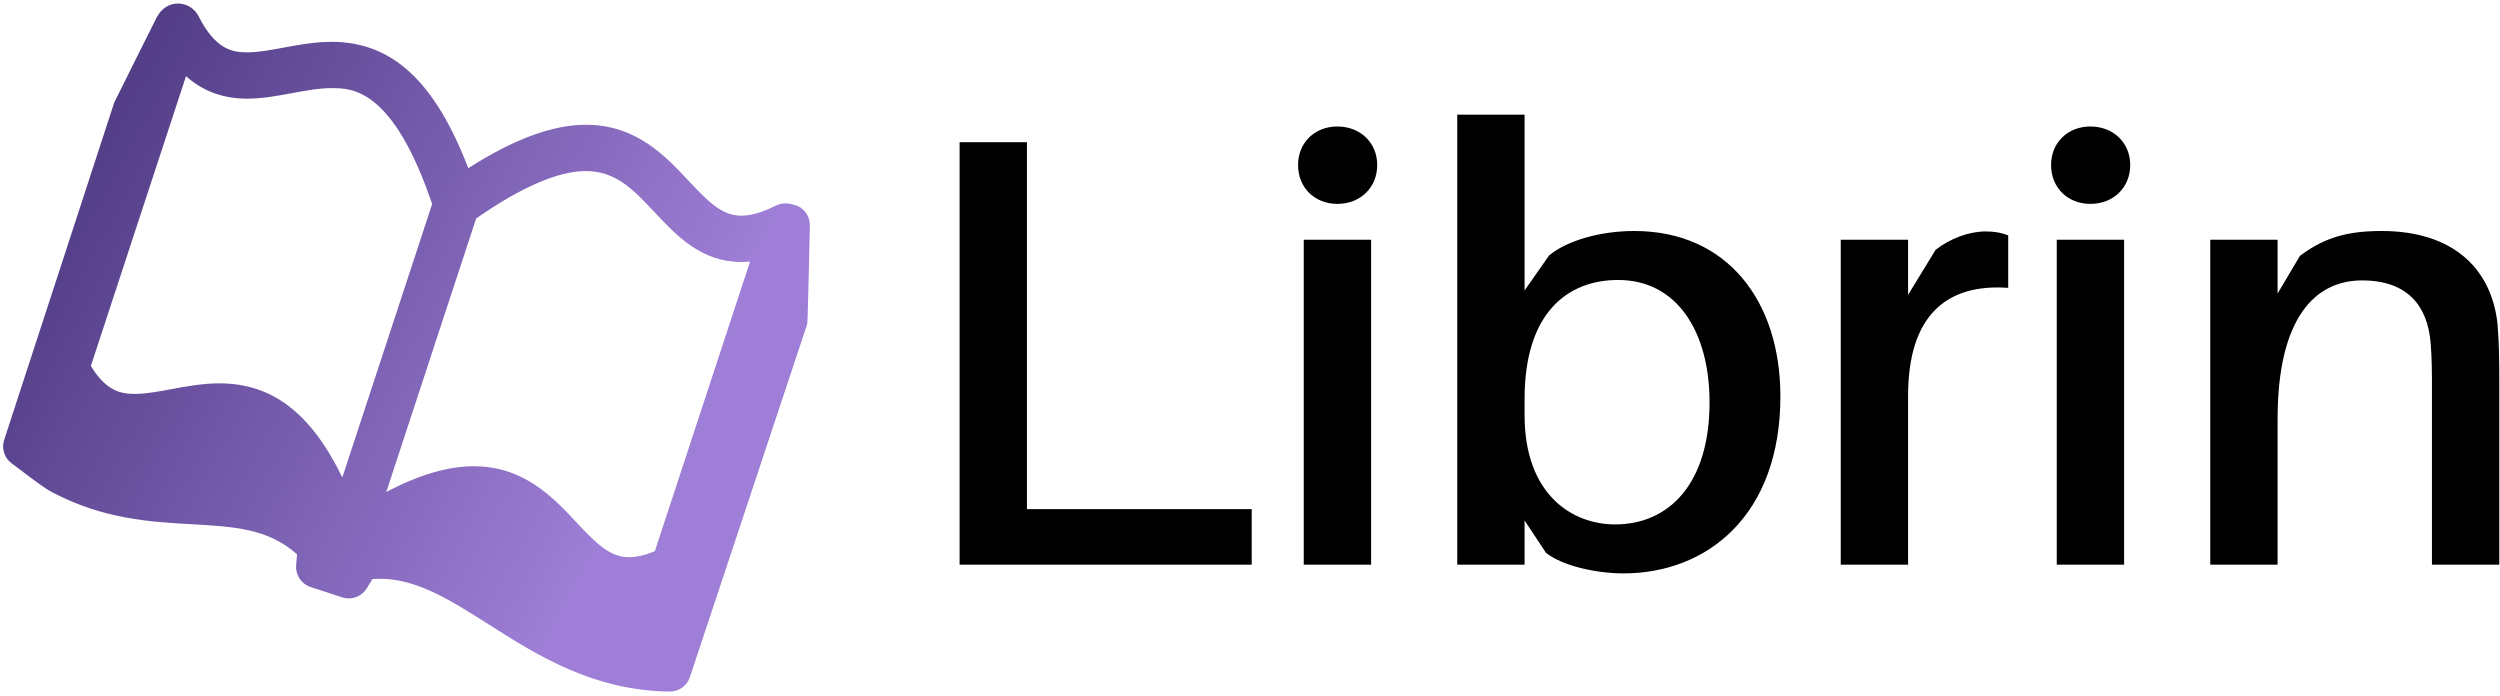
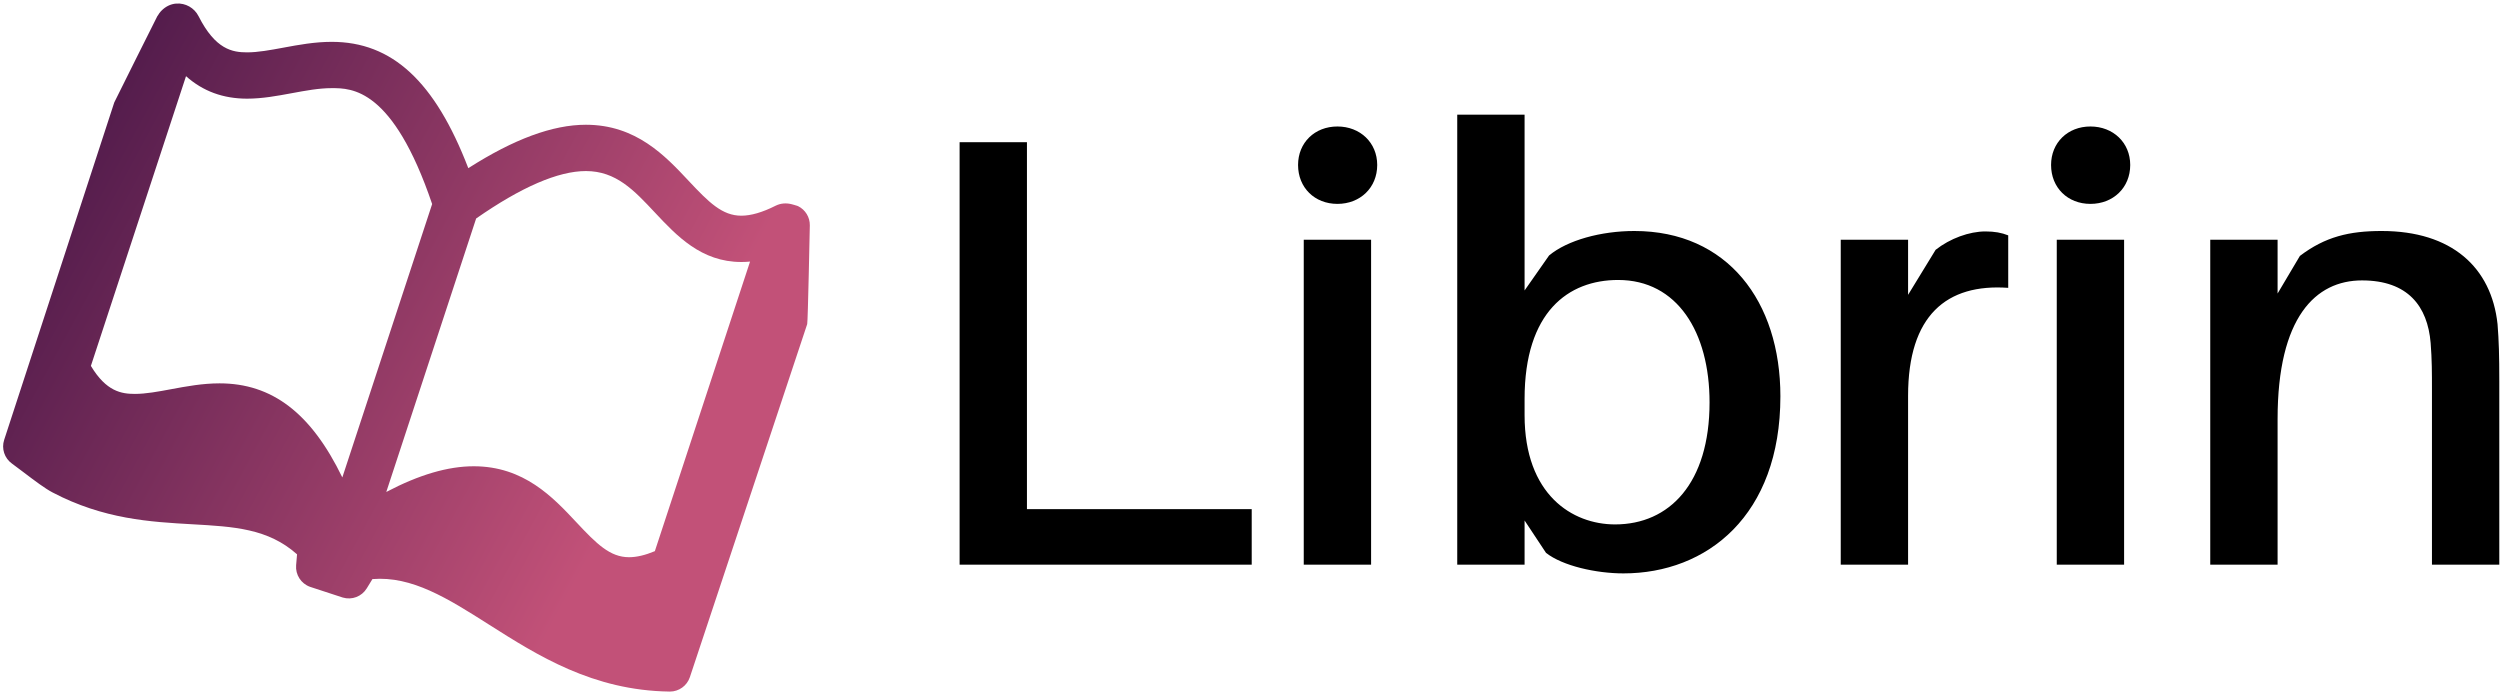
<svg xmlns="http://www.w3.org/2000/svg" data-v-423bf9ae="" viewBox="0 0 327 91" class="iconLeft">
-   <g data-v-423bf9ae="" id="1f91976f-170c-4312-8da3-4560974a68a3" fill="#000000" transform="matrix(5.719733,0,0,5.719733,117.9089,-3.817922)">
+   <g data-v-423bf9ae="" id="fc9fa6a0-f540-457f-ac81-268def591cd5" fill="#000000" transform="matrix(5.719733,0,0,5.719733,117.9089,-3.817922)">
    <path d="M8.01 12.31L2.87 12.31L2.87 3.92L1.33 3.92L1.33 13.58L8.01 13.58ZM9.97 3.56C9.45 3.56 9.07 3.93 9.07 4.44C9.07 4.96 9.45 5.33 9.97 5.33C10.49 5.33 10.88 4.96 10.88 4.44C10.88 3.93 10.49 3.56 9.97 3.56ZM10.74 13.58L10.74 6.15L9.20 6.15L9.20 13.58ZM16.76 5.95C16.00 5.95 15.23 6.16 14.81 6.51L14.25 7.31L14.25 3.29L12.71 3.29L12.71 13.58L14.25 13.58L14.25 12.57L14.74 13.31C15.12 13.61 15.89 13.78 16.51 13.78C18.42 13.78 20.10 12.46 20.10 9.73C20.10 7.56 18.89 5.95 16.76 5.95ZM16.32 12.66C15.34 12.66 14.25 11.98 14.25 10.16L14.25 9.79C14.25 7.80 15.25 7.07 16.39 7.07C17.74 7.07 18.48 8.26 18.48 9.87C18.48 11.72 17.56 12.66 16.32 12.66ZM24.79 5.96C24.42 5.96 23.98 6.12 23.65 6.38L23.02 7.41L23.02 6.15L21.48 6.15L21.48 13.58L23.02 13.58L23.02 9.72C23.02 7.88 23.90 7.15 25.31 7.25L25.31 6.05C25.16 5.99 25.00 5.96 24.79 5.96ZM27.19 3.56C26.67 3.56 26.29 3.93 26.29 4.44C26.29 4.96 26.67 5.33 27.19 5.33C27.71 5.33 28.10 4.96 28.10 4.44C28.10 3.93 27.71 3.56 27.19 3.56ZM27.96 13.58L27.96 6.15L26.42 6.15L26.42 13.58ZM36.50 8.08C36.36 6.78 35.45 5.95 33.85 5.95C33.11 5.95 32.56 6.08 31.98 6.52L31.47 7.38L31.47 6.15L29.93 6.15L29.93 13.58L31.47 13.58L31.47 10.25C31.47 7.92 32.34 7.08 33.40 7.08C34.45 7.08 34.90 7.67 34.97 8.51C35 8.89 35 9.21 35 9.56L35 13.58L36.54 13.58L36.54 9.39C36.54 8.79 36.53 8.46 36.50 8.08Z" />
  </g>
  <defs data-v-423bf9ae="">
-     <linearGradient data-v-423bf9ae="" gradientTransform="rotate(25)" id="9130ee16-d070-4314-beb5-e1a357deef63" x1="0%" y1="0%" x2="100%" y2="0%">
-       <stop data-v-423bf9ae="" offset="0%" style="stop-color: rgb(66, 47, 117); stop-opacity: 1;" />
-       <stop data-v-423bf9ae="" offset="100%" style="stop-color: rgb(158, 126, 214); stop-opacity: 1;" />
+     <linearGradient data-v-423bf9ae="" gradientTransform="rotate(25)" id="054c7b00-f500-4ea3-b5bb-8269e332abd4" x1="0%" y1="0%" x2="100%" y2="0%">
+       <stop data-v-423bf9ae="" offset="0%" style="stop-color: rgb(60, 17, 67); stop-opacity: 1;" />
+       <stop data-v-423bf9ae="" offset="100%" style="stop-color: rgb(194, 81, 120); stop-opacity: 1;" />
    </linearGradient>
  </defs>
-   <g data-v-423bf9ae="" id="187f30c1-fe64-48bb-9c63-8b077b9757fe" transform="matrix(1.213015,0,0,1.213015,-7.071687,-21.93198)" stroke="none" fill="url(#9130ee16-d070-4314-beb5-e1a357deef63)">
+   <g data-v-423bf9ae="" id="d790d3a8-045a-4193-842b-096f4d574e49" transform="matrix(1.213015,0,0,1.213015,-7.071687,-21.93198)" stroke="none" fill="url(#054c7b00-f500-4ea3-b5bb-8269e332abd4)">
    <path d="M91.886 40.31c-.092-.045-.192-.062-.288-.094-.031-.014-.063-.019-.096-.031-.094-.027-.186-.062-.281-.077-.581-.155-1.204-.124-1.765.159-1.409.712-2.649 1.072-3.688 1.072-2.056 0-3.498-1.428-5.681-3.758-2.524-2.695-5.665-6.048-11.08-6.048-3.594 0-7.769 1.548-12.68 4.681-3.606-9.377-8.222-13.621-14.727-13.621-1.834 0-3.556.319-5.22.628-1.403.26-2.729.506-3.903.506h-.002c-1.578 0-3.415-.302-5.234-3.899a2.493 2.493 0 0 0-2.416-1.362c-.614.047-1.157.335-1.572.756-.035.034-.066.069-.101.105a2.43 2.43 0 0 0-.281.395c-.024.04-.061.07-.081.112 0 0-4.604 9.186-4.639 9.293L6.279 65.512a2.274 2.274 0 0 0 .841 2.557c.305.218.708.524 1.148.859 1.385 1.054 2.427 1.832 3.22 2.249 5.505 2.896 10.581 3.183 15.06 3.435 4.534.255 8.185.461 11.312 3.241l-.099 1.175a2.273 2.273 0 0 0 1.503 2.331l3.522 1.153a2.266 2.266 0 0 0 2.592-.99l.612-.999c4.264-.344 8.083 2.06 12.544 4.894 5.261 3.34 11.223 7.126 19.498 7.236l.03.001c.979 0 1.849-.627 2.158-1.558l12.652-38.07c.073-.219.281-10.638.281-10.638a2.267 2.267 0 0 0-1.267-2.078zm-34.714 1.331c4.871-3.396 8.851-5.115 11.836-5.115 3.252 0 5.19 2.07 7.437 4.469 2.345 2.501 4.999 5.337 9.324 5.337.311 0 .624-.014.939-.044L76.443 77.512c-1.037.435-1.97.653-2.779.653h-.001c-2.053 0-3.492-1.428-5.671-3.756-2.522-2.696-5.662-6.051-11.078-6.051-2.775 0-5.893.912-9.431 2.771l9.689-29.488zM32.479 28.72c1.633-.001 3.249-.3 4.812-.59 1.51-.28 2.936-.545 4.311-.545 2.153 0 6.585.001 10.826 12.498l-9.685 29.479c-3.374-6.965-7.596-10.144-13.237-10.144-1.836 0-3.559.32-5.225.63-1.405.262-2.731.508-3.905.508-1.437 0-3.087-.251-4.745-3.02l10.257-31.242c1.823 1.627 4.006 2.426 6.591 2.426z" />
  </g>
</svg>
